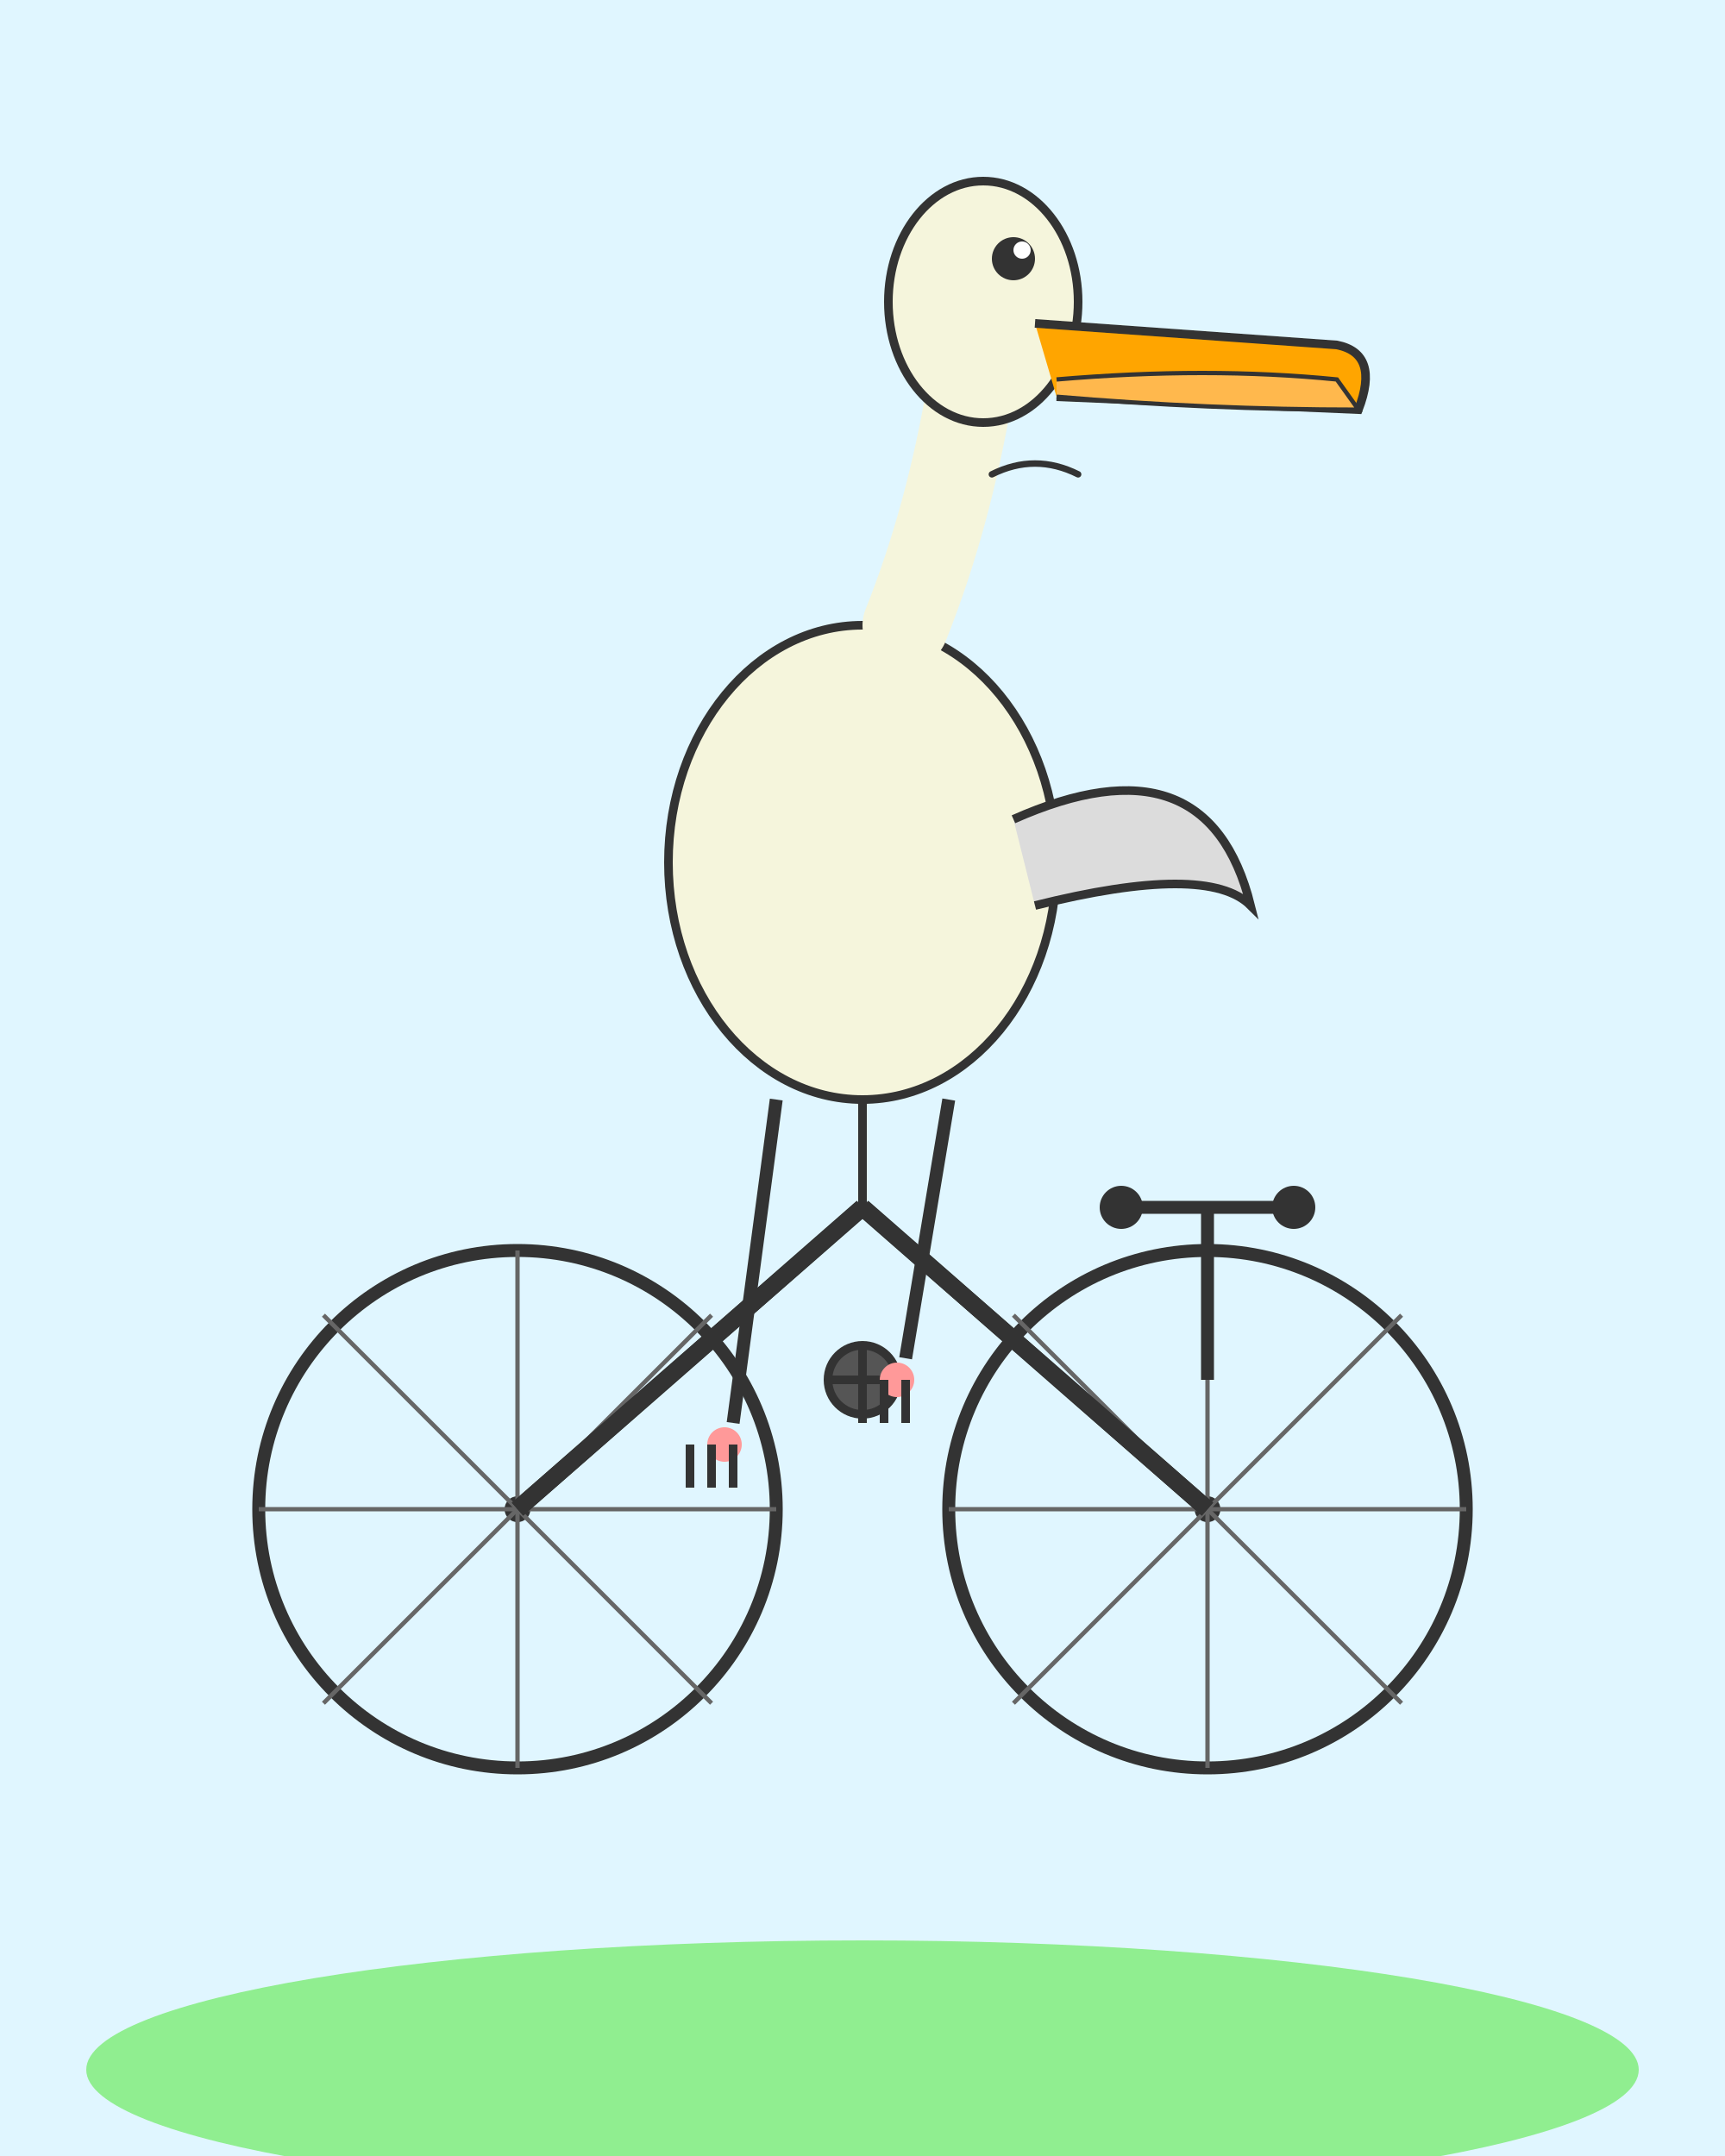
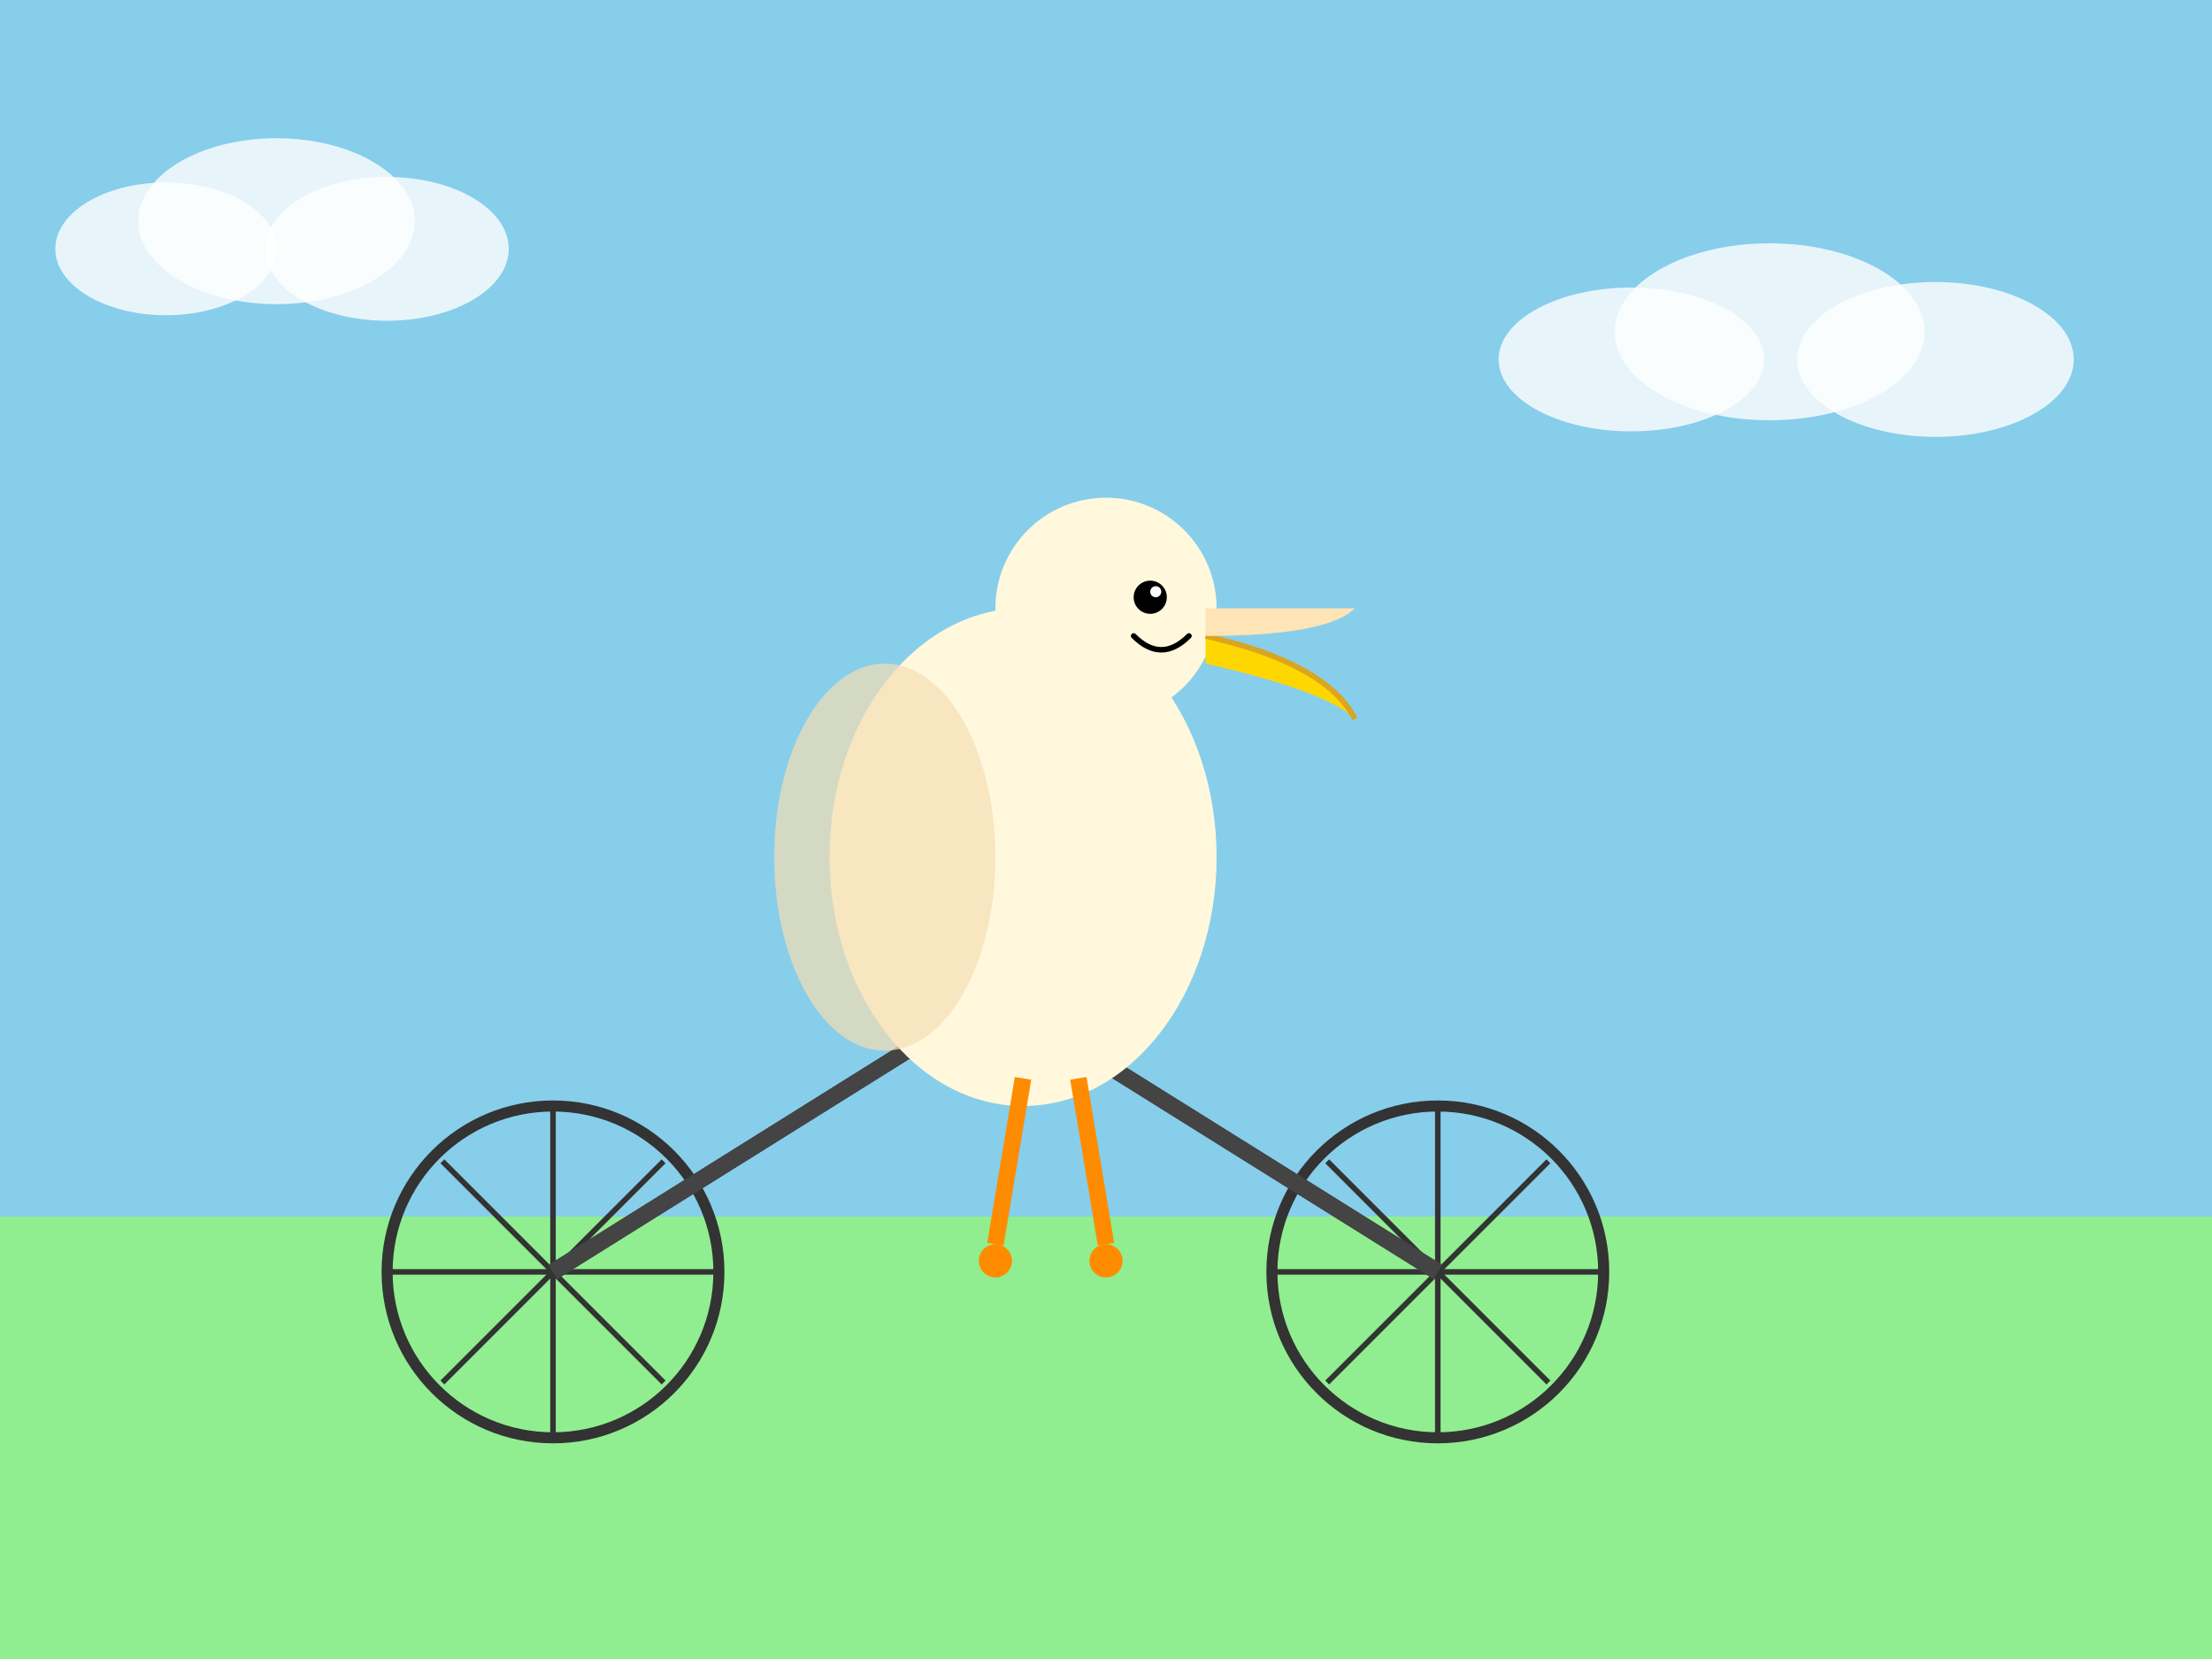
- <svg xmlns="http://www.w3.org/2000/svg" viewBox="0 0 400 500">
-   <rect width="400" height="500" fill="#e0f6ff" />
-   <ellipse cx="200" cy="480" rx="180" ry="30" fill="#90ee90" />
-   <g id="bicycle">
-     <circle cx="120" cy="350" r="60" fill="none" stroke="#333" stroke-width="3" />
-     <circle cx="120" cy="350" r="3" fill="#333" />
-     <line x1="120" y1="290" x2="120" y2="410" stroke="#666" stroke-width="1" />
-     <line x1="60" y1="350" x2="180" y2="350" stroke="#666" stroke-width="1" />
-     <line x1="75" y1="305" x2="165" y2="395" stroke="#666" stroke-width="1" />
-     <line x1="75" y1="395" x2="165" y2="305" stroke="#666" stroke-width="1" />
-     <circle cx="280" cy="350" r="60" fill="none" stroke="#333" stroke-width="3" />
-     <circle cx="280" cy="350" r="3" fill="#333" />
-     <line x1="280" y1="290" x2="280" y2="410" stroke="#666" stroke-width="1" />
-     <line x1="220" y1="350" x2="340" y2="350" stroke="#666" stroke-width="1" />
-     <line x1="235" y1="305" x2="325" y2="395" stroke="#666" stroke-width="1" />
-     <line x1="235" y1="395" x2="325" y2="305" stroke="#666" stroke-width="1" />
-     <line x1="120" y1="350" x2="200" y2="280" stroke="#333" stroke-width="4" />
-     <line x1="200" y1="280" x2="280" y2="350" stroke="#333" stroke-width="4" />
-     <line x1="200" y1="280" x2="120" y2="350" stroke="#333" stroke-width="4" />
-     <line x1="200" y1="280" x2="280" y2="350" stroke="#333" stroke-width="4" />
-     <line x1="200" y1="280" x2="200" y2="240" stroke="#333" stroke-width="2" />
-     <ellipse cx="200" cy="235" rx="25" ry="12" fill="#8b4513" stroke="#333" stroke-width="2" />
-     <line x1="280" y1="320" x2="280" y2="280" stroke="#333" stroke-width="3" />
-     <line x1="260" y1="280" x2="300" y2="280" stroke="#333" stroke-width="3" />
-     <circle cx="260" cy="280" r="5" fill="#333" />
-     <circle cx="300" cy="280" r="5" fill="#333" />
-     <circle cx="200" cy="320" r="8" fill="#555" stroke="#333" stroke-width="2" />
-     <line x1="200" y1="312" x2="200" y2="328" stroke="#333" stroke-width="2" />
-     <line x1="192" y1="320" x2="208" y2="320" stroke="#333" stroke-width="2" />
+ <svg xmlns="http://www.w3.org/2000/svg" viewBox="0 0 400 300">
+   <rect width="400" height="300" fill="#87CEEB" />
+   <rect y="220" width="400" height="80" fill="#90EE90" />
+   <circle cx="100" cy="230" r="30" fill="none" stroke="#333" stroke-width="2" />
+   <circle cx="260" cy="230" r="30" fill="none" stroke="#333" stroke-width="2" />
+   <g stroke="#333" stroke-width="1">
+     <line x1="100" y1="200" x2="100" y2="260" />
+     <line x1="70" y1="230" x2="130" y2="230" />
+     <line x1="80" y1="210" x2="120" y2="250" />
+     <line x1="80" y1="250" x2="120" y2="210" />
+     <line x1="260" y1="200" x2="260" y2="260" />
+     <line x1="230" y1="230" x2="290" y2="230" />
+     <line x1="240" y1="210" x2="280" y2="250" />
+     <line x1="240" y1="250" x2="280" y2="210" />
  </g>
-   <g id="pelican">
-     <ellipse cx="200" cy="200" rx="45" ry="55" fill="#f5f5dc" stroke="#333" stroke-width="2" />
-     <path d="M 235 190 Q 280 170 290 210 Q 280 200 240 210" fill="#dcdcdc" stroke="#333" stroke-width="2" />
-     <path d="M 210 145 Q 220 120 225 90" stroke="#f5f5dc" stroke-width="20" fill="none" stroke-linecap="round" />
-     <ellipse cx="228" cy="70" rx="22" ry="28" fill="#f5f5dc" stroke="#333" stroke-width="2" />
-     <circle cx="235" cy="60" r="5" fill="#333" />
-     <circle cx="237" cy="58" r="2" fill="white" />
-     <path d="M 240 75 L 310 80 Q 320 82 315 95 L 245 92" fill="#ffa500" stroke="#333" stroke-width="2" />
-     <path d="M 245 92 Q 280 95 315 95 L 310 88 Q 280 85 245 88" fill="#ffb84d" stroke="#333" stroke-width="1" />
-     <line x1="180" y1="255" x2="170" y2="330" stroke="#333" stroke-width="3" />
-     <g>
-       <circle cx="168" cy="335" r="4" fill="#ff9999" />
-       <line x1="160" y1="335" x2="160" y2="345" stroke="#333" stroke-width="2" />
-       <line x1="165" y1="335" x2="165" y2="345" stroke="#333" stroke-width="2" />
-       <line x1="170" y1="335" x2="170" y2="345" stroke="#333" stroke-width="2" />
-     </g>
-     <line x1="220" y1="255" x2="210" y2="315" stroke="#333" stroke-width="3" />
-     <g>
-       <circle cx="208" cy="320" r="4" fill="#ff9999" />
-       <line x1="200" y1="320" x2="200" y2="330" stroke="#333" stroke-width="2" />
-       <line x1="205" y1="320" x2="205" y2="330" stroke="#333" stroke-width="2" />
-       <line x1="210" y1="320" x2="210" y2="330" stroke="#333" stroke-width="2" />
-     </g>
+   <polyline points="100,230 180,180 260,230" fill="none" stroke="#444" stroke-width="3" />
+   <line x1="180" y1="180" x2="100" y2="230" stroke="#444" stroke-width="3" />
+   <line x1="180" y1="180" x2="260" y2="230" stroke="#444" stroke-width="3" />
+   <polyline points="200,160 190,140 210,140" fill="none" stroke="#444" stroke-width="2" stroke-linecap="round" />
+   <ellipse cx="170" cy="175" rx="15" ry="8" fill="#8B4513" />
+   <ellipse cx="185" cy="155" rx="35" ry="45" fill="#FFF8DC" />
+   <circle cx="200" cy="110" r="20" fill="#FFF8DC" />
+   <circle cx="208" cy="108" r="3" fill="#000" />
+   <circle cx="209" cy="107" r="1" fill="#fff" />
+   <path d="M 218 115 Q 240 120 245 130 Q 240 125 218 120 Z" fill="#FFD700" />
+   <path d="M 218 115 Q 240 120 245 130" fill="none" stroke="#DAA520" stroke-width="1" />
+   <path d="M 218 110 L 245 110 Q 240 115 218 115 Z" fill="#FFE4B5" />
+   <path d="M 200 130 Q 195 140 190 160" fill="none" stroke="#FFF8DC" stroke-width="12" />
+   <ellipse cx="160" cy="155" rx="20" ry="35" fill="#F5DEB3" opacity="0.7" />
+   <line x1="185" y1="195" x2="180" y2="225" stroke="#FF8C00" stroke-width="3" />
+   <line x1="195" y1="195" x2="200" y2="225" stroke="#FF8C00" stroke-width="3" />
+   <g fill="#FF8C00">
+     <circle cx="180" cy="228" r="3" />
+     <circle cx="200" cy="228" r="3" />
  </g>
-   <path d="M 230 110 Q 240 105 250 110" stroke="#333" stroke-width="1.5" fill="none" stroke-linecap="round" />
+   <path d="M 205 115 Q 210 120 215 115" fill="none" stroke="#000" stroke-width="1" stroke-linecap="round" />
+   <ellipse cx="50" cy="40" rx="25" ry="15" fill="#FFF" opacity="0.8" />
+   <ellipse cx="30" cy="45" rx="20" ry="12" fill="#FFF" opacity="0.8" />
+   <ellipse cx="70" cy="45" rx="22" ry="13" fill="#FFF" opacity="0.8" />
+   <ellipse cx="320" cy="60" rx="28" ry="16" fill="#FFF" opacity="0.8" />
+   <ellipse cx="295" cy="65" rx="24" ry="13" fill="#FFF" opacity="0.8" />
+   <ellipse cx="350" cy="65" rx="25" ry="14" fill="#FFF" opacity="0.8" />
</svg>
